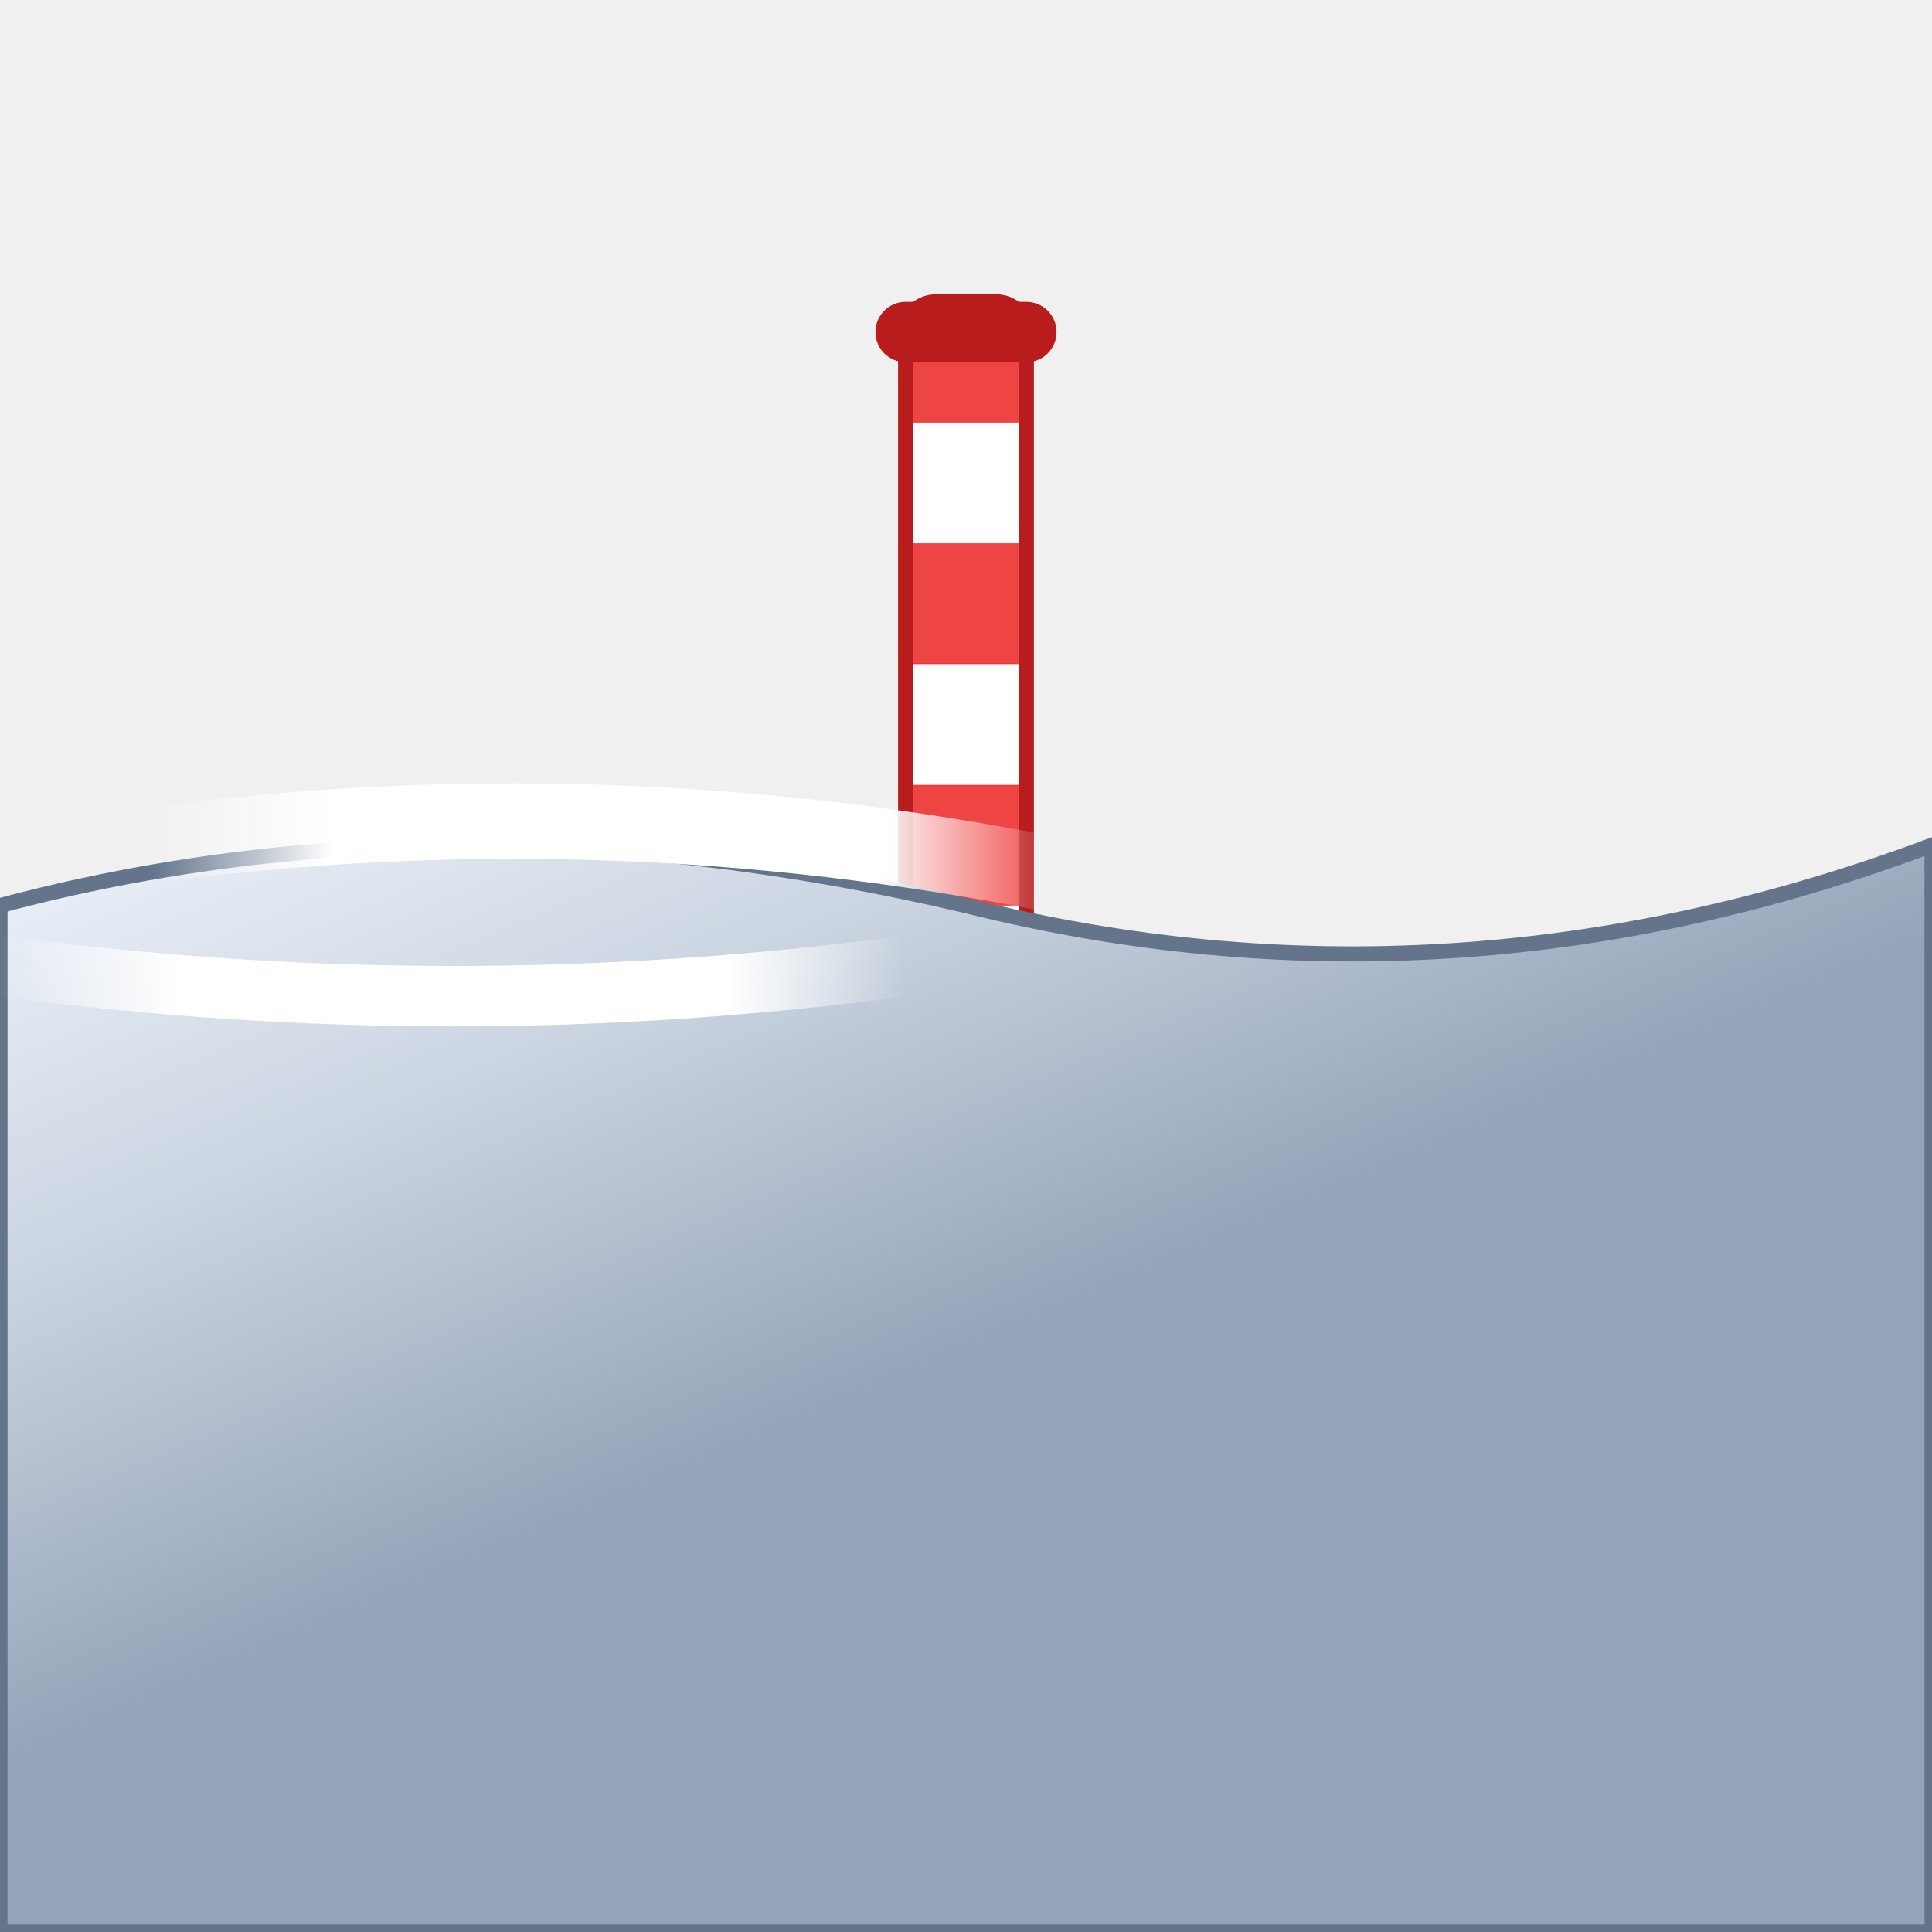
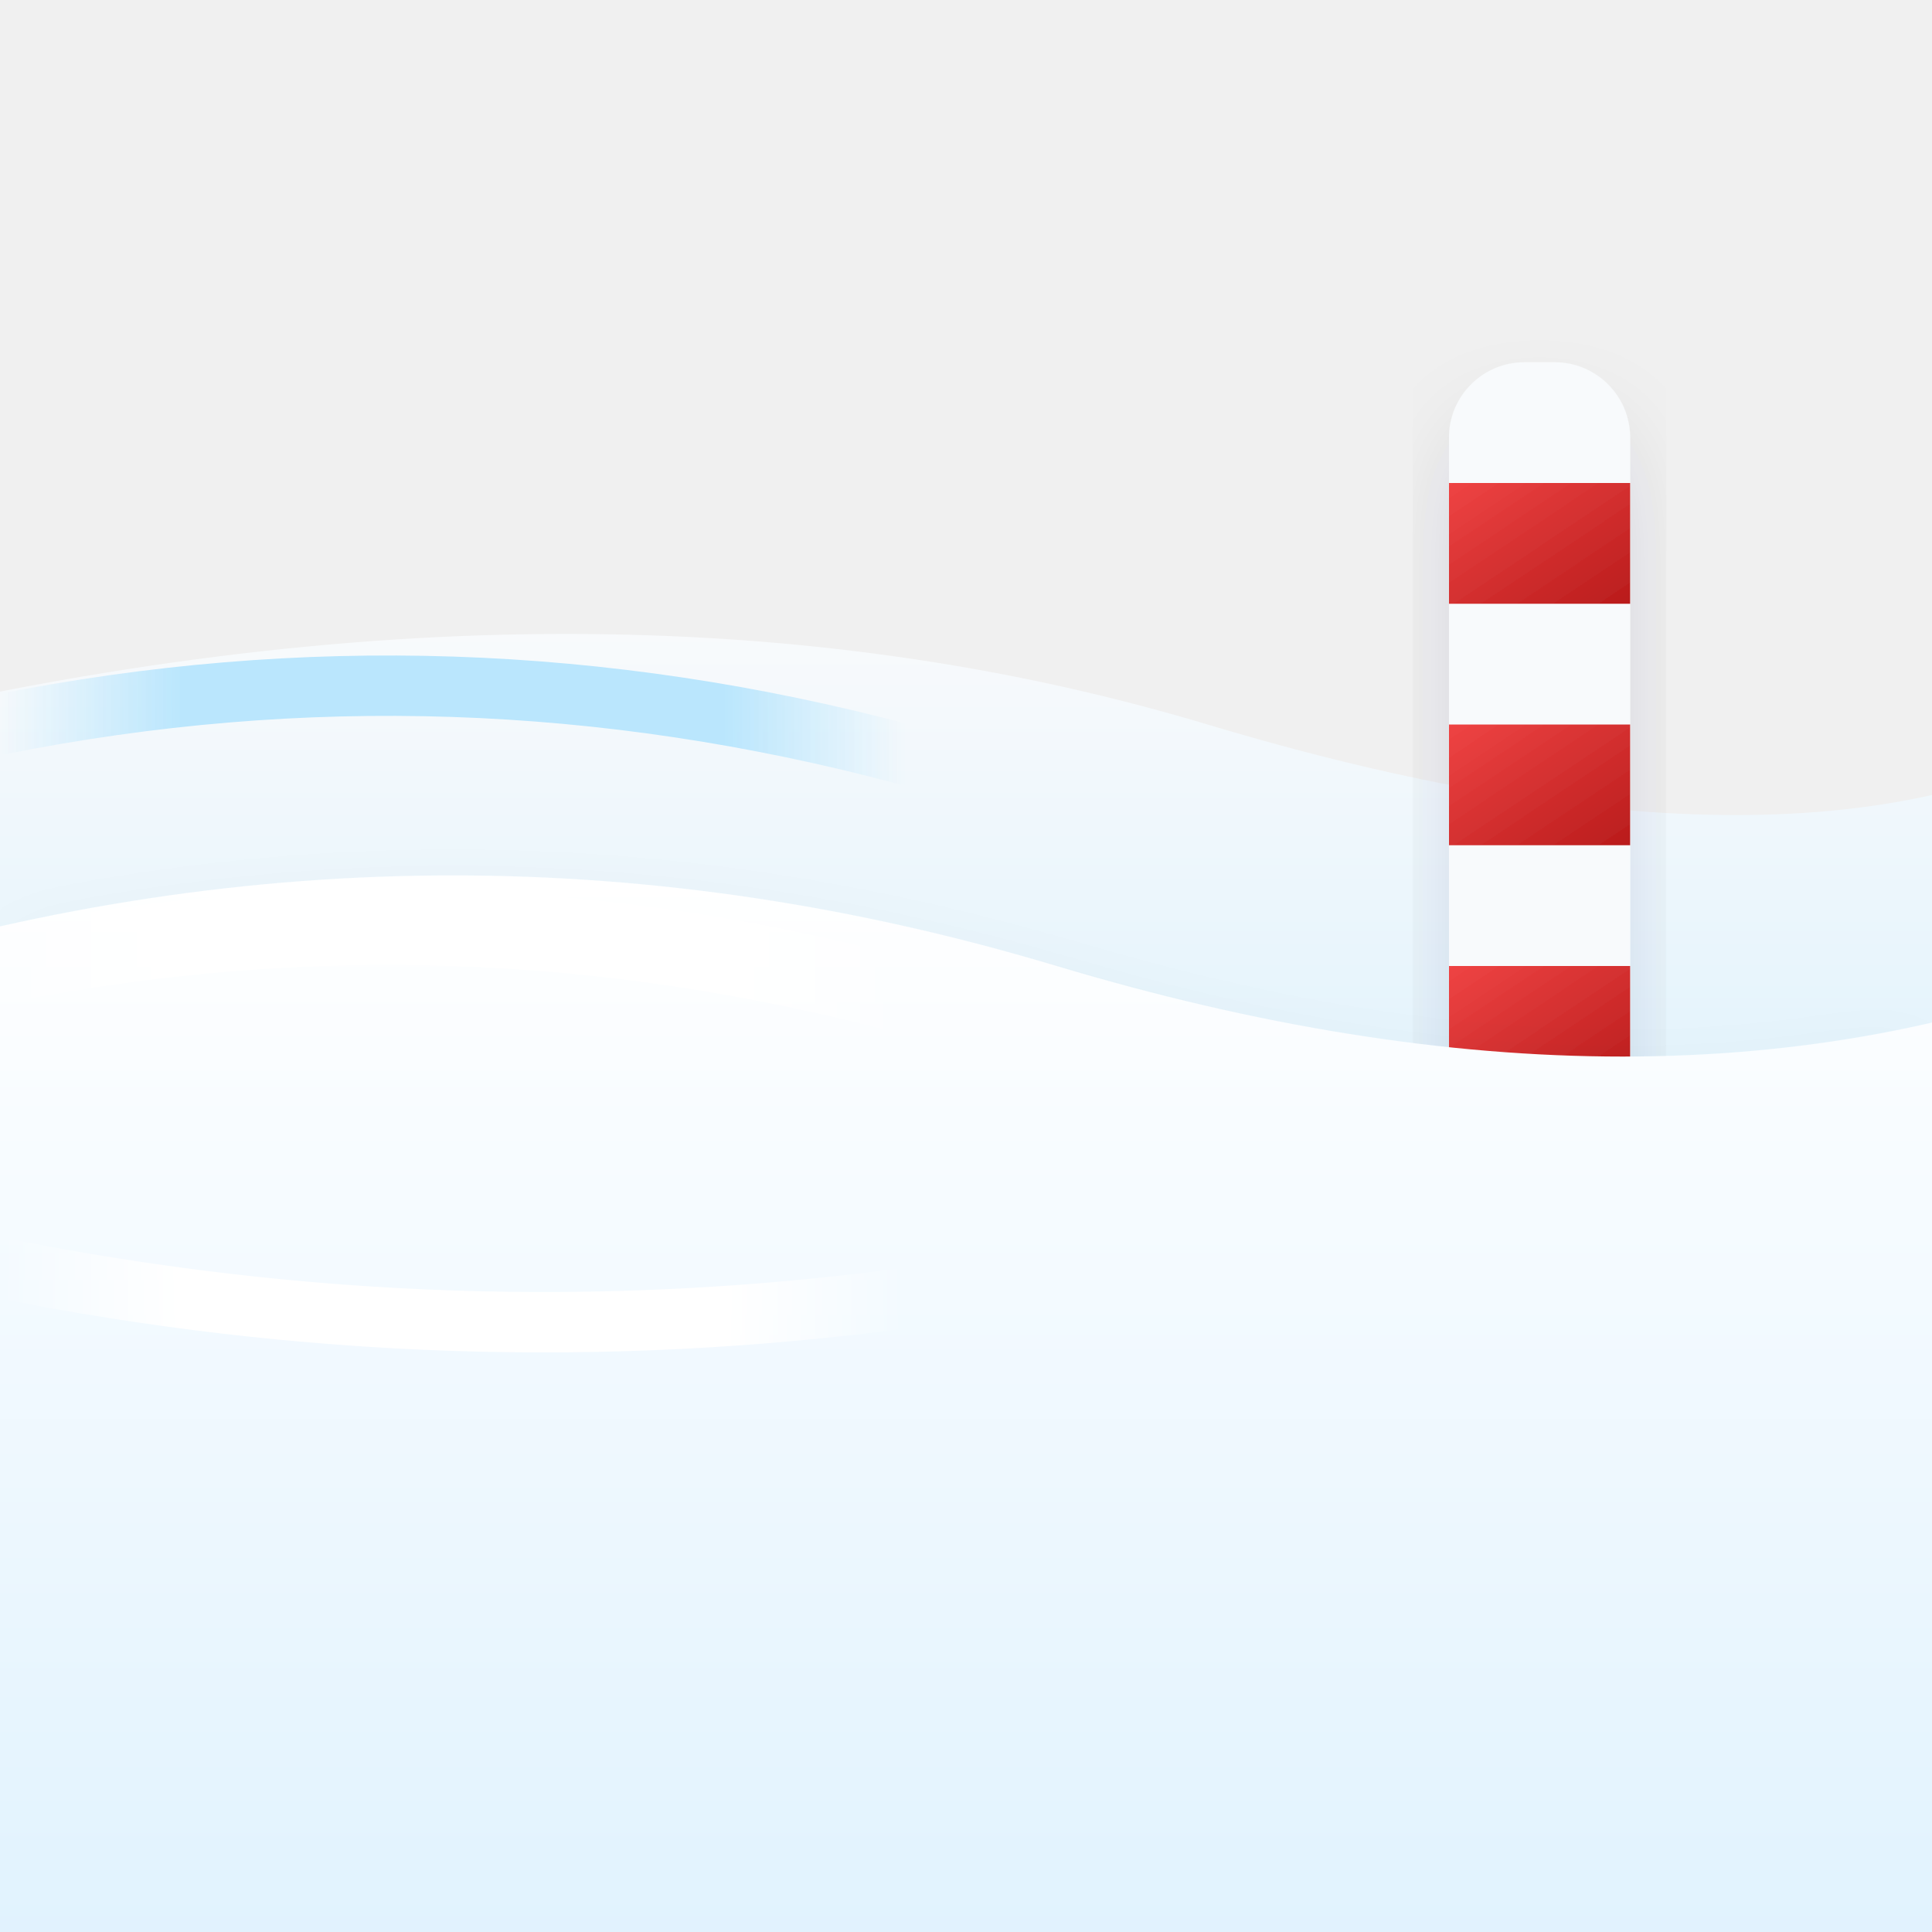
- <svg xmlns="http://www.w3.org/2000/svg" viewBox="0 0 64 64">
+ <svg xmlns="http://www.w3.org/2000/svg" viewBox="0 0 64 64" width="100%" height="100%">
  <defs>
-     <linearGradient id="snowGrad" x1="18" y1="18" x2="30" y2="46" gradientUnits="userSpaceOnUse">
-       <stop offset="0" stop-color="#f3f7fe" />
-       <stop offset="0.5" stop-color="#cbd5e1" />
-       <stop offset="1" stop-color="#94a3b8" />
+     <filter id="softShadow" x="-20%" y="-20%" width="140%" height="140%">
+       <feDropShadow dx="0" dy="2" stdDeviation="1.5" flood-color="#041246" flood-opacity="0.12" />
+     </filter>
+     <linearGradient id="driftBackGrad" x1="0%" y1="0%" x2="0%" y2="100%">
+       <stop offset="0%" stop-color="#f8fafc" />
+       <stop offset="100%" stop-color="#bae6fd" />
    </linearGradient>
-     <pattern id="stripePattern" x="0" y="0" width="8" height="8" patternUnits="userSpaceOnUse">
-       <rect x="0" y="0" width="8" height="4" fill="#ef4444" />
-       <rect x="0" y="4" width="8" height="4" fill="#ffffff" />
-     </pattern>
-     <linearGradient id="driftGrad" x1="0" y1="0" x2="1" y2="0">
-       <stop offset="0" stop-color="#ffffff" stop-opacity="0" />
-       <stop offset="0.2" stop-color="#ffffff" stop-opacity="1" />
-       <stop offset="0.8" stop-color="#ffffff" stop-opacity="1" />
-       <stop offset="1" stop-color="#ffffff" stop-opacity="0" />
+     <linearGradient id="driftFrontGrad" x1="0%" y1="0%" x2="0%" y2="100%">
+       <stop offset="0%" stop-color="#ffffff" />
+       <stop offset="100%" stop-color="#e0f2fe" />
    </linearGradient>
+     <linearGradient id="stickRed" x1="0%" y1="0%" x2="100%" y2="100%">
+       <stop offset="0%" stop-color="#ef4444" />
+       <stop offset="100%" stop-color="#b91c1c" />
+     </linearGradient>
+     <linearGradient id="windGradFront" x1="0%" y1="0%" x2="100%" y2="0%">
+       <stop offset="0%" stop-color="#ffffff" stop-opacity="0" />
+       <stop offset="20%" stop-color="#ffffff" stop-opacity="1" />
+       <stop offset="80%" stop-color="#ffffff" stop-opacity="1" />
+       <stop offset="100%" stop-color="#ffffff" stop-opacity="0" />
+     </linearGradient>
+     <linearGradient id="windGradBack" x1="0%" y1="0%" x2="100%" y2="0%">
+       <stop offset="0%" stop-color="#bae6fd" stop-opacity="0" />
+       <stop offset="20%" stop-color="#bae6fd" stop-opacity="1" />
+       <stop offset="80%" stop-color="#bae6fd" stop-opacity="1" />
+       <stop offset="100%" stop-color="#bae6fd" stop-opacity="0" />
+     </linearGradient>
+     <clipPath id="stickClip">
+       <rect x="48" y="12" width="6" height="52" rx="2.5" />
+     </clipPath>
  </defs>
-   <g transform="translate(28, 10)">
-     <rect x="2" y="0" width="4" height="54" rx="1" fill="url(#stripePattern)" stroke="#b91c1c" stroke-width="0.5" />
-     <rect x="1" y="0" width="6" height="2" rx="1" fill="#b91c1c" />
+   <path d="M -5 65 L -5 24 Q 20 18 40 24 T 70 24 L 70 65 Z" fill="url(#driftBackGrad)" />
+   <g>
+     <path fill="none" stroke="url(#windGradBack)" stroke-width="2" stroke-linecap="round" d="M 0 24 Q 15 21 30 25">
+       <animateTransform attributeName="transform" type="translate" values="-10, 0; 35, -1" dur="1.8s" repeatCount="indefinite" />
+       <animate attributeName="opacity" values="0; 1; 0" dur="1.8s" repeatCount="indefinite" />
+     </path>
+     <circle cx="0" cy="22" r="1.2" fill="#bae6fd" opacity="0">
+       <animate attributeName="cx" values="-5; 60" dur="1.5s" repeatCount="indefinite" begin="0.5s" />
+       <animate attributeName="cy" values="22; 20; 24" dur="1.5s" repeatCount="indefinite" begin="0.5s" />
+       <animate attributeName="opacity" values="0; 1; 1; 0" dur="1.5s" keyTimes="0; 0.2; 0.8; 1" repeatCount="indefinite" begin="0.5s" />
+     </circle>
  </g>
-   <path fill="url(#snowGrad)" stroke="#64748b" stroke-width="0.5" stroke-miterlimit="10" d="M0 64 L 0 30 Q 15 26 32 30 Q 48 34 64 28 L 64 64 Z" />
-   <path fill="none" stroke="url(#driftGrad)" stroke-width="2.5" stroke-linecap="round" d="M5 28 Q 20 26 35 29">
-     <animate attributeName="d" values="M5 28 Q 20 26 35 29; M25 29 Q 40 31 55 27" dur="1.5s" repeatCount="indefinite" />
-     <animate attributeName="opacity" values="0;1;0" dur="1.5s" repeatCount="indefinite" />
-   </path>
-   <path fill="none" stroke="url(#driftGrad)" stroke-width="2" stroke-linecap="round" d="M0 32 Q 15 34 30 32">
-     <animate attributeName="d" values="M0 32 Q 15 34 30 32; M30 32 Q 45 30 60 32" dur="1.8s" repeatCount="indefinite" begin="0.8s" />
-     <animate attributeName="opacity" values="0;1;0" dur="1.8s" repeatCount="indefinite" begin="0.8s" />
-   </path>
-   <circle cx="20" cy="27" r="1.2" fill="#ffffff" opacity="0">
-     <animate attributeName="cx" values="10; 60" dur="2s" repeatCount="indefinite" />
-     <animate attributeName="cy" values="28; 26; 29" dur="2s" repeatCount="indefinite" />
-     <animate attributeName="opacity" values="0;1;1;0" dur="2s" repeatCount="indefinite" />
-   </circle>
-   <circle cx="10" cy="31" r="1" fill="#ffffff" opacity="0">
-     <animate attributeName="cx" values="0; 50" dur="1.5s" repeatCount="indefinite" begin="0.3s" />
-     <animate attributeName="cy" values="31; 33; 31" dur="1.5s" repeatCount="indefinite" begin="0.3s" />
-     <animate attributeName="opacity" values="0;1;1;0" dur="1.5s" repeatCount="indefinite" begin="0.3s" />
-   </circle>
-   <circle cx="30" cy="29" r="0.8" fill="#ffffff" opacity="0">
-     <animate attributeName="cx" values="20; 64" dur="1.8s" repeatCount="indefinite" begin="0.7s" />
-     <animate attributeName="cy" values="29; 28; 27" dur="1.8s" repeatCount="indefinite" begin="0.7s" />
-     <animate attributeName="opacity" values="0;1;1;0" dur="1.8s" repeatCount="indefinite" begin="0.7s" />
-   </circle>
+   <g filter="url(#softShadow)">
+     <g clip-path="url(#stickClip)">
+       <rect x="48" y="12" width="6" height="52" fill="#f8fafc" />
+       <rect x="48" y="16" width="6" height="4" fill="url(#stickRed)" />
+       <rect x="48" y="24" width="6" height="4" fill="url(#stickRed)" />
+       <rect x="48" y="32" width="6" height="4" fill="url(#stickRed)" />
+       <rect x="48" y="40" width="6" height="4" fill="url(#stickRed)" />
+       <rect x="48" y="48" width="6" height="4" fill="url(#stickRed)" />
+       <rect x="48" y="56" width="6" height="4" fill="url(#stickRed)" />
+     </g>
+   </g>
+   <g filter="url(#softShadow)">
+     <path d="M -5 65 L -5 32 Q 15 26 35 32 T 70 32 L 70 65 Z" fill="url(#driftFrontGrad)" />
+   </g>
+   <g>
+     <path fill="none" stroke="url(#windGradFront)" stroke-width="2.5" stroke-linecap="round" d="M 0 32 Q 15 29 30 33">
+       <animateTransform attributeName="transform" type="translate" values="-15, 0; 30, -2" dur="1.6s" repeatCount="indefinite" />
+       <animate attributeName="opacity" values="0; 1; 0" dur="1.6s" repeatCount="indefinite" />
+     </path>
+     <path fill="none" stroke="url(#windGradFront)" stroke-width="2" stroke-linecap="round" d="M 0 42 Q 15 45 30 43">
+       <animateTransform attributeName="transform" type="translate" values="-5, 0; 40, -1" dur="2s" repeatCount="indefinite" begin="0.7s" />
+       <animate attributeName="opacity" values="0; 1; 0" dur="2s" repeatCount="indefinite" begin="0.7s" />
+     </path>
+     <circle cx="0" cy="35" r="1.5" fill="#ffffff" opacity="0">
+       <animate attributeName="cx" values="-10; 65" dur="1.8s" repeatCount="indefinite" />
+       <animate attributeName="cy" values="35; 32; 37" dur="1.8s" repeatCount="indefinite" />
+       <animate attributeName="opacity" values="0; 1; 1; 0" dur="1.8s" keyTimes="0; 0.2; 0.8; 1" repeatCount="indefinite" />
+     </circle>
+     <circle cx="0" cy="40" r="1" fill="#ffffff" opacity="0">
+       <animate attributeName="cx" values="-5; 55" dur="1.4s" repeatCount="indefinite" begin="0.4s" />
+       <animate attributeName="cy" values="40; 43; 39" dur="1.4s" repeatCount="indefinite" begin="0.4s" />
+       <animate attributeName="opacity" values="0; 1; 1; 0" dur="1.4s" keyTimes="0; 0.2; 0.8; 1" repeatCount="indefinite" begin="0.4s" />
+     </circle>
+     <circle cx="0" cy="38" r="1.2" fill="#ffffff" opacity="0">
+       <animate attributeName="cx" values="-20; 60" dur="1.6s" repeatCount="indefinite" begin="0.9s" />
+       <animate attributeName="cy" values="38; 35; 39" dur="1.6s" repeatCount="indefinite" begin="0.9s" />
+       <animate attributeName="opacity" values="0; 1; 1; 0" dur="1.6s" keyTimes="0; 0.2; 0.8; 1" repeatCount="indefinite" begin="0.9s" />
+     </circle>
+   </g>
</svg>
